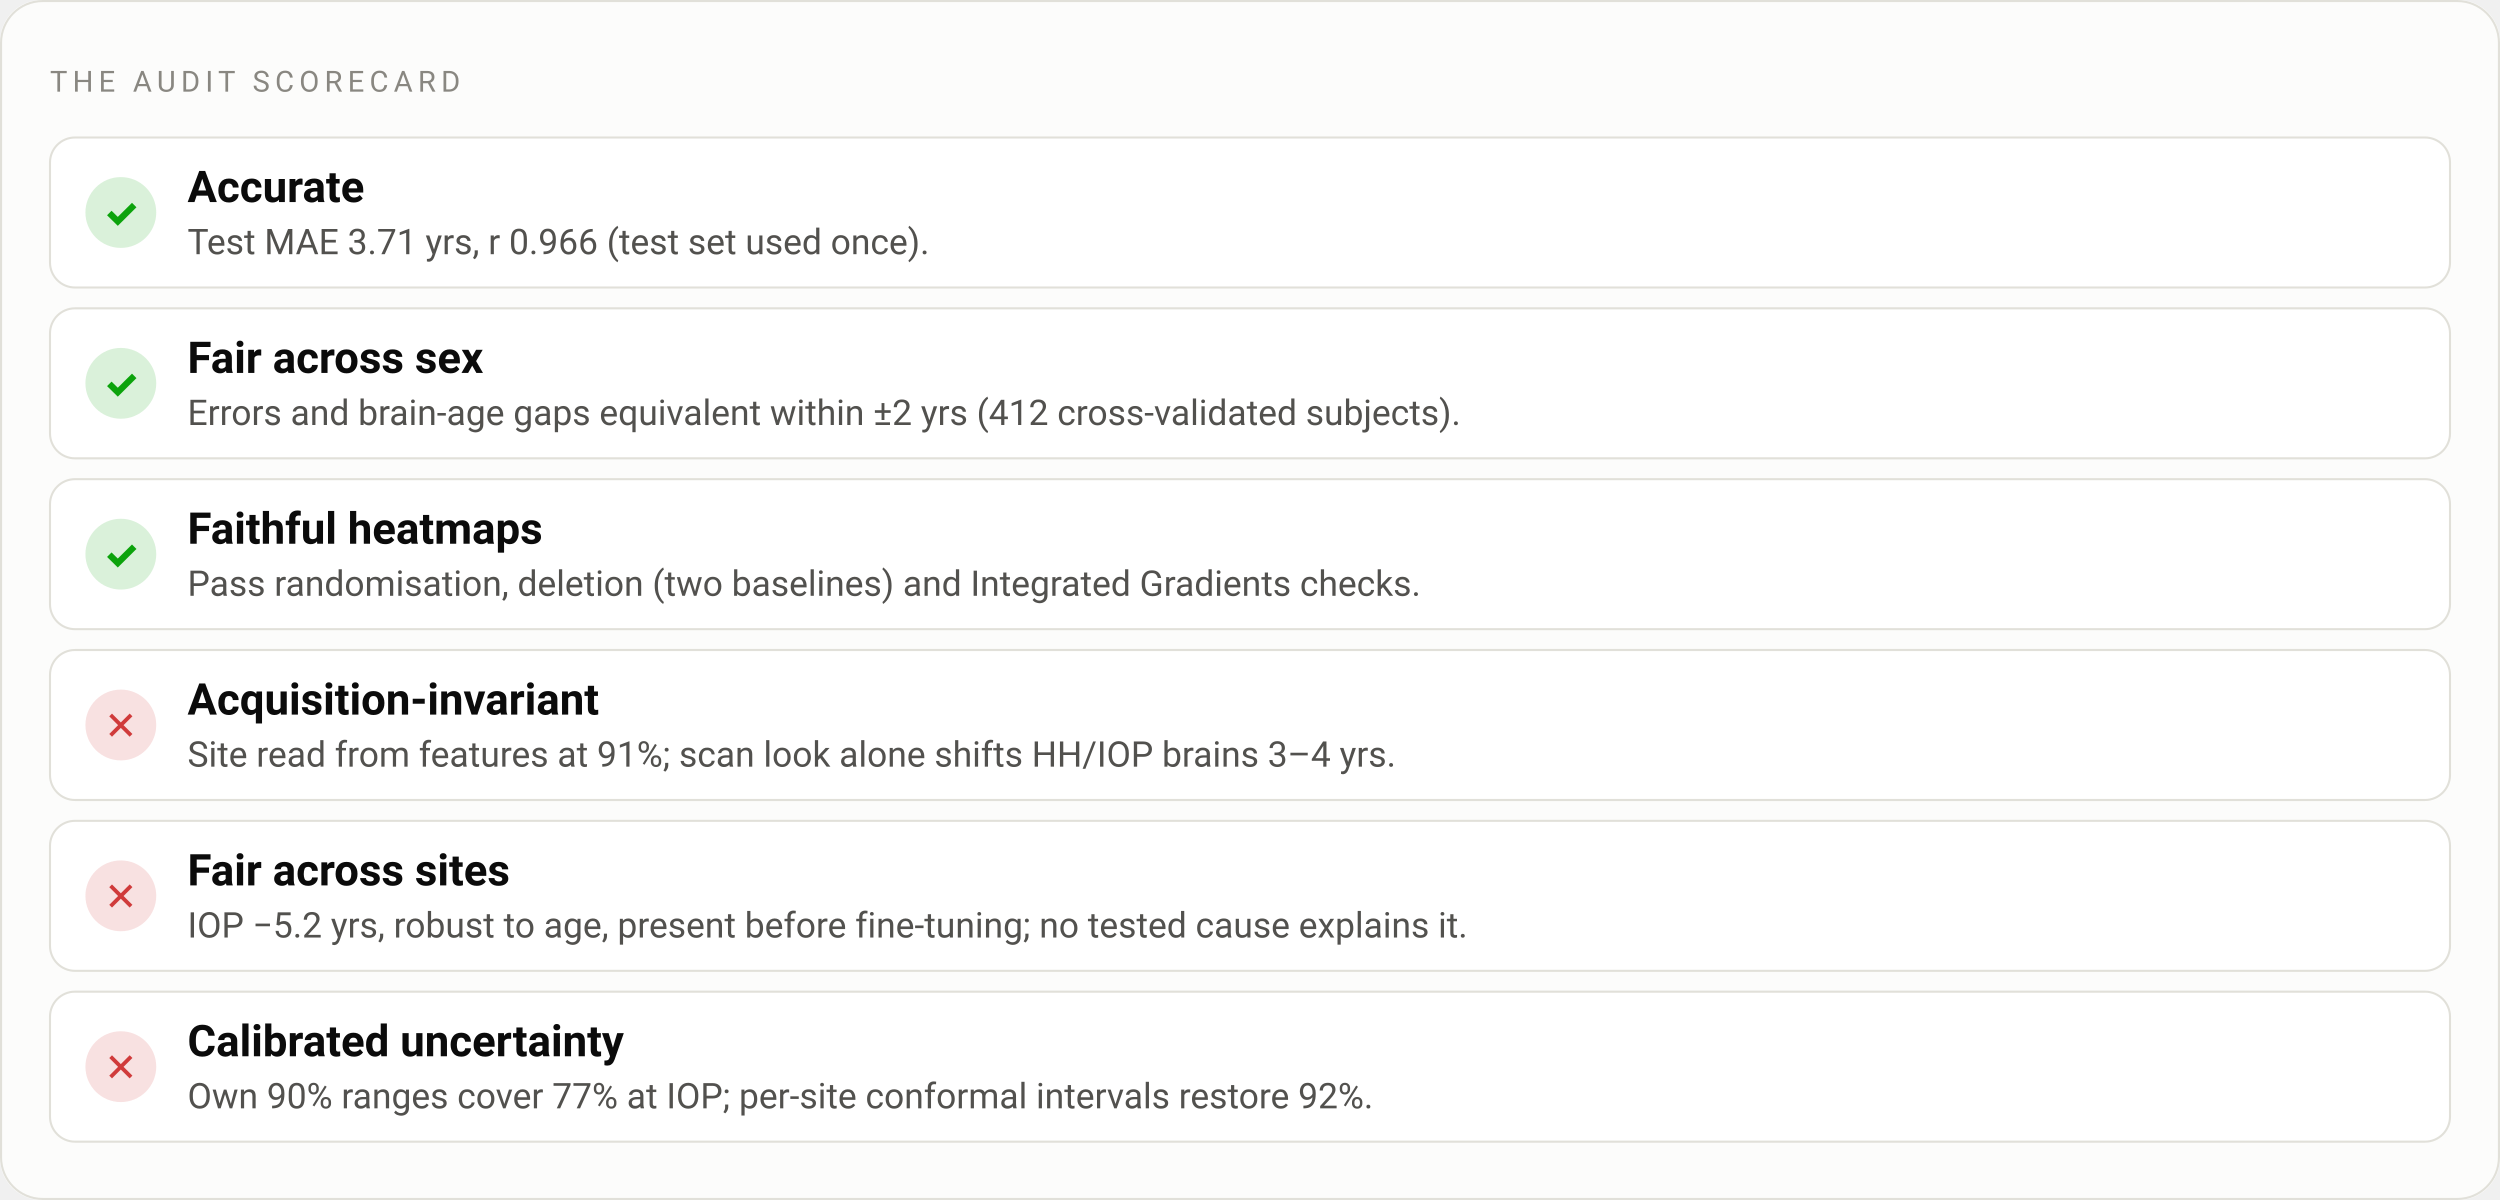
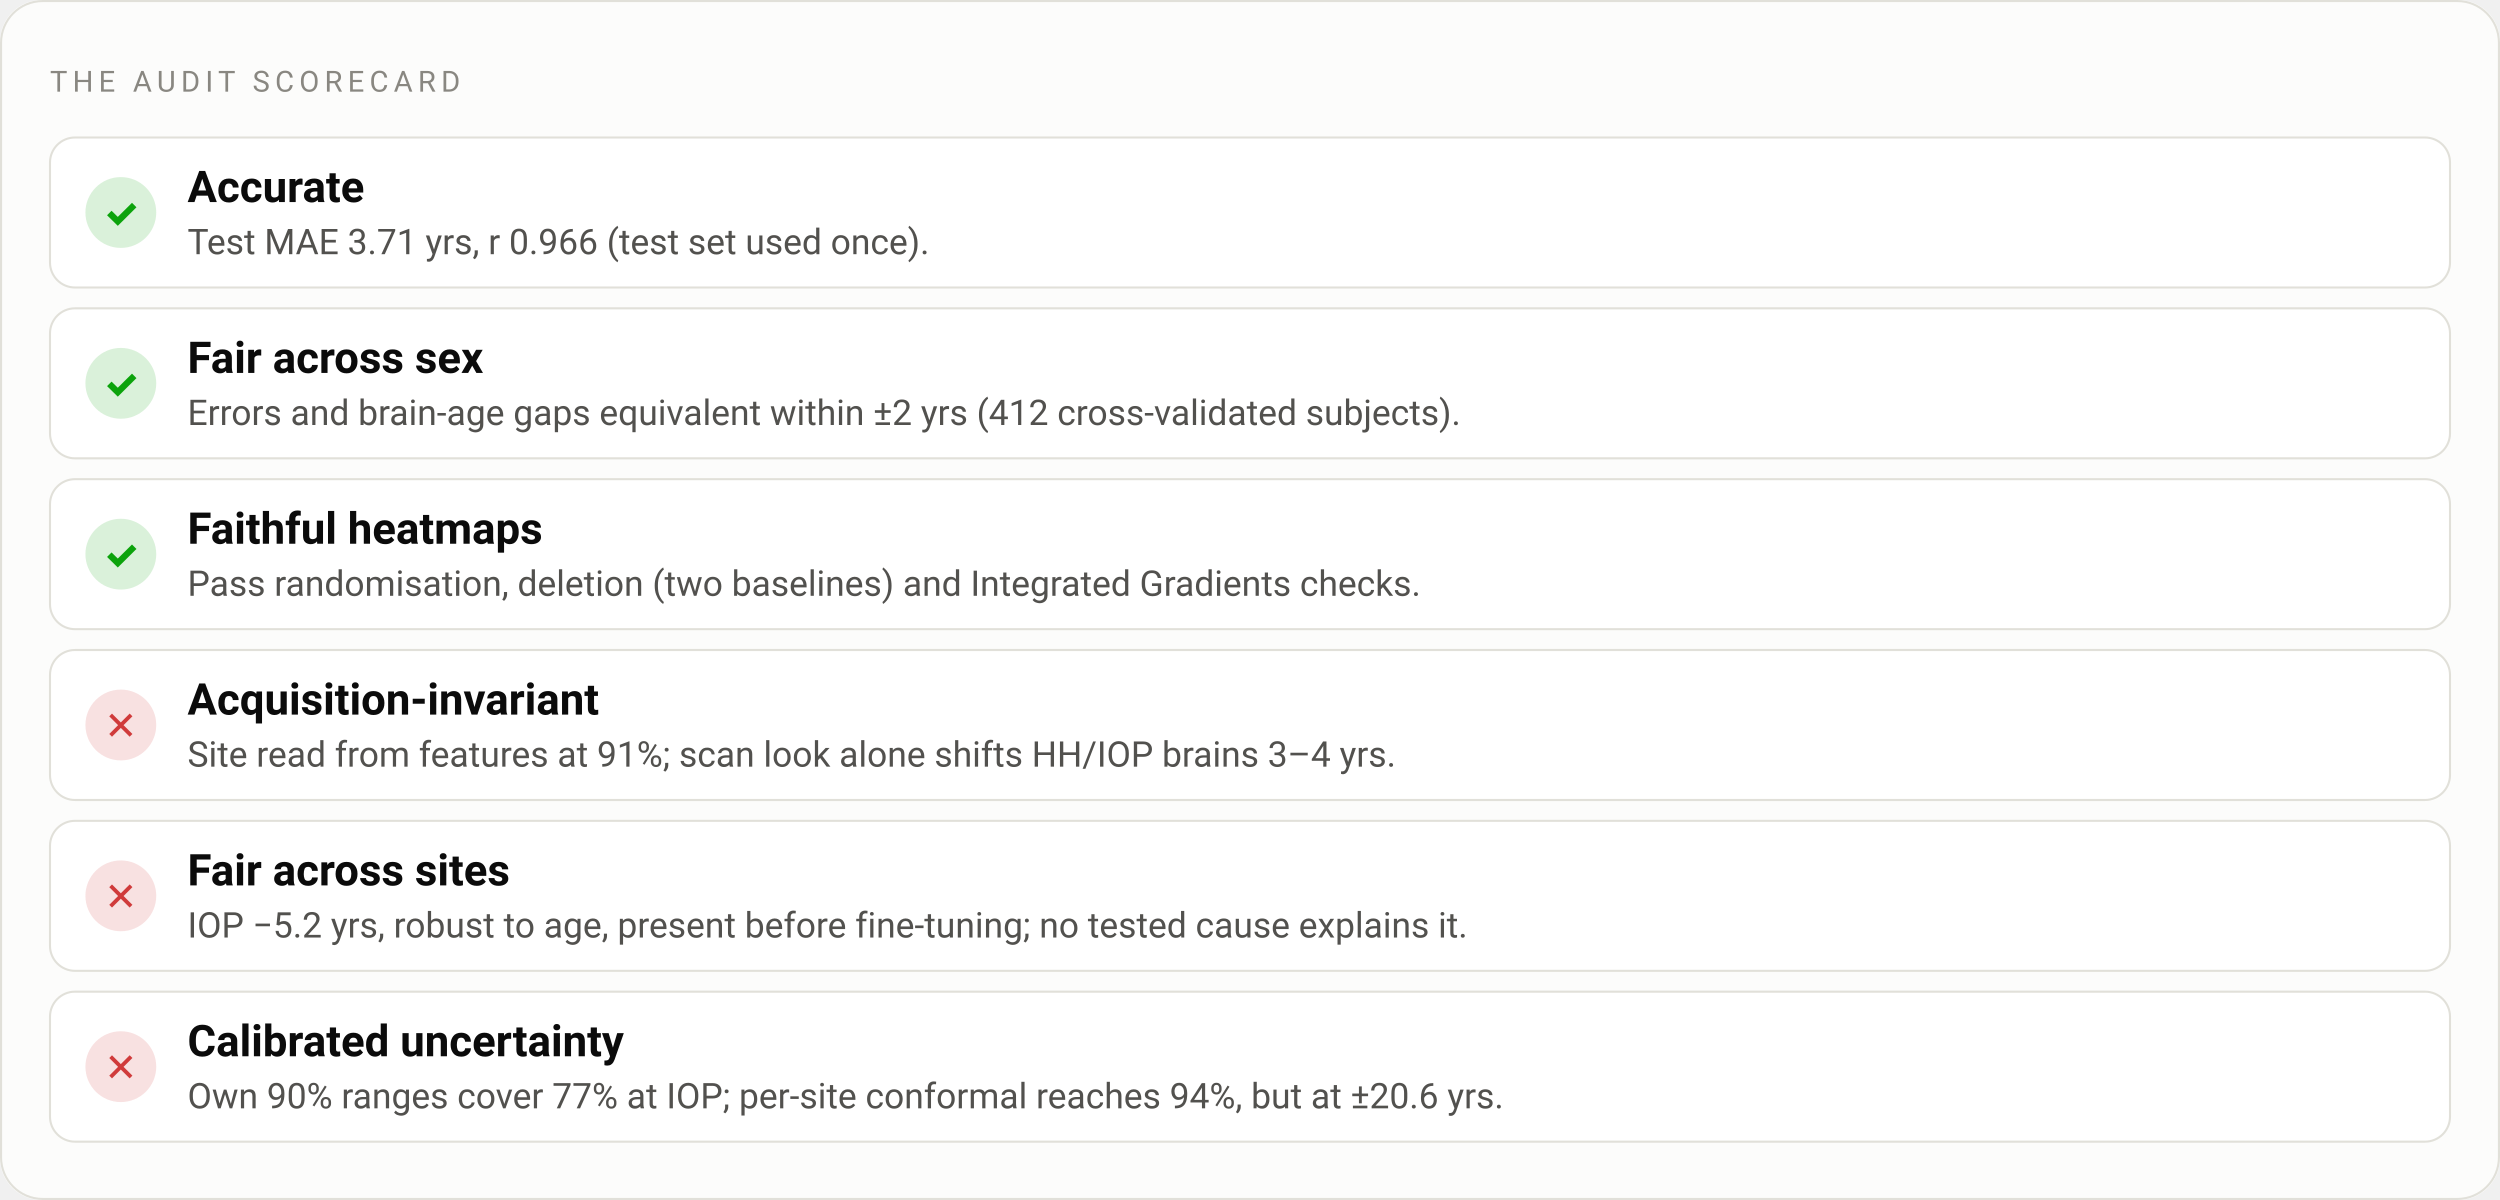
<svg xmlns="http://www.w3.org/2000/svg" viewBox="0 0 1200 576" width="1200" height="576" font-family="system-ui,-apple-system,'Segoe UI',Roboto,Helvetica,Arial,sans-serif">
  <rect width="1200" height="576" rx="20" fill="#fcfcfb" />
  <rect x=".5" y=".5" width="1199" height="575" rx="20" fill="none" stroke="#e1e0d9" />
  <text x="24" y="44" font-size="14" letter-spacing="2.5" fill="#898781">THE AUDIT SCORECARD</text>
  <g>
    <rect x="24" y="66" width="1152" height="72" rx="12" fill="#ffffff" stroke="#e1e0d9" />
    <circle cx="58" cy="102" r="17" fill="#0ca30c" fill-opacity=".15" />
    <text x="58" y="109" text-anchor="middle" font-size="19" font-weight="800" fill="#0ca30c">✓</text>
    <text x="90" y="97" font-size="21" font-weight="700" fill="#0b0b0b">Accurate</text>
    <text x="90" y="122" font-size="17" fill="#52514e">Test MAE 3.71 yrs, r 0.966 (test set used once).</text>
  </g>
  <g>
    <rect x="24" y="148" width="1152" height="72" rx="12" fill="#ffffff" stroke="#e1e0d9" />
    <circle cx="58" cy="184" r="17" fill="#0ca30c" fill-opacity=".15" />
    <text x="58" y="191" text-anchor="middle" font-size="19" font-weight="800" fill="#0ca30c">✓</text>
    <text x="90" y="179" font-size="21" font-weight="700" fill="#0b0b0b">Fair across sex</text>
    <text x="90" y="204" font-size="17" fill="#52514e">Errors and brain-age gaps equivalent within ±2 yrs (412 cross-validated subjects).</text>
  </g>
  <g>
    <rect x="24" y="230" width="1152" height="72" rx="12" fill="#ffffff" stroke="#e1e0d9" />
    <circle cx="58" cy="266" r="17" fill="#0ca30c" fill-opacity=".15" />
    <text x="58" y="273" text-anchor="middle" font-size="19" font-weight="800" fill="#0ca30c">✓</text>
    <text x="90" y="261" font-size="21" font-weight="700" fill="#0b0b0b">Faithful heatmaps</text>
    <text x="90" y="286" font-size="17" fill="#52514e">Pass randomisation, deletion (two baselines) and Integrated Gradients checks.</text>
  </g>
  <g>
    <rect x="24" y="312" width="1152" height="72" rx="12" fill="#ffffff" stroke="#e1e0d9" />
    <circle cx="58" cy="348" r="17" fill="#d03b3b" fill-opacity=".15" />
    <text x="58" y="355" text-anchor="middle" font-size="19" font-weight="800" fill="#d03b3b">✕</text>
    <text x="90" y="343" font-size="21" font-weight="700" fill="#0b0b0b">Acquisition-invariant</text>
    <text x="90" y="368" font-size="17" fill="#52514e">Site read from features at 91%; scan look alone shifts HH/IOP brains 3–4 yrs.</text>
  </g>
  <g>
    <rect x="24" y="394" width="1152" height="72" rx="12" fill="#ffffff" stroke="#e1e0d9" />
    <circle cx="58" cy="430" r="17" fill="#d03b3b" fill-opacity=".15" />
    <text x="58" y="437" text-anchor="middle" font-size="19" font-weight="800" fill="#d03b3b">✕</text>
    <text x="90" y="425" font-size="21" font-weight="700" fill="#0b0b0b">Fair across sites</text>
    <text x="90" y="450" font-size="17" fill="#52514e">IOP −5.2 yrs, robust to age, present before fine-tuning; no tested cause explains it.</text>
  </g>
  <g>
    <rect x="24" y="476" width="1152" height="72" rx="12" fill="#ffffff" stroke="#e1e0d9" />
    <circle cx="58" cy="512" r="17" fill="#d03b3b" fill-opacity=".15" />
    <text x="58" y="519" text-anchor="middle" font-size="19" font-weight="800" fill="#d03b3b">✕</text>
    <text x="90" y="507" font-size="21" font-weight="700" fill="#0b0b0b">Calibrated uncertainty</text>
-     <text x="90" y="532" font-size="17" fill="#52514e">Own 90% ranges cover 77% at IOP; per-site conformal intervals restore 92%.</text>
+     <text x="90" y="532" font-size="17" fill="#52514e">Own 90% ranges cover 77% at IOP; per-site conformal reaches 94%, but at ±20.6 yrs.</text>
  </g>
</svg>
